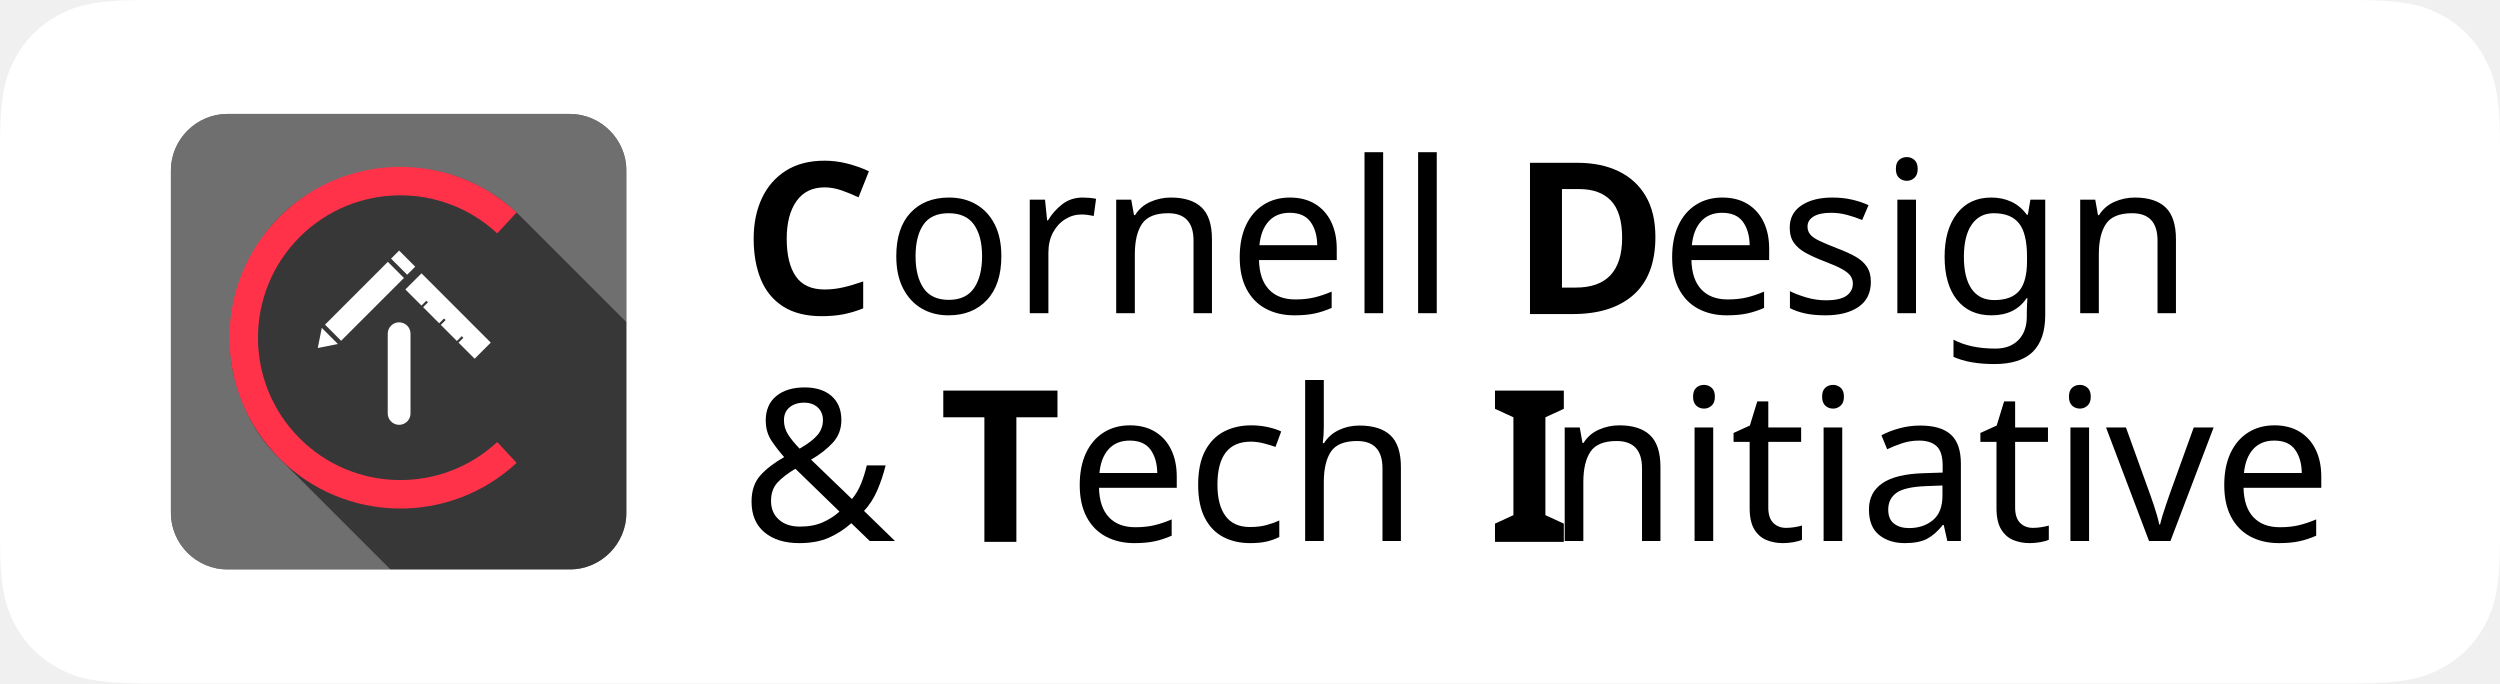
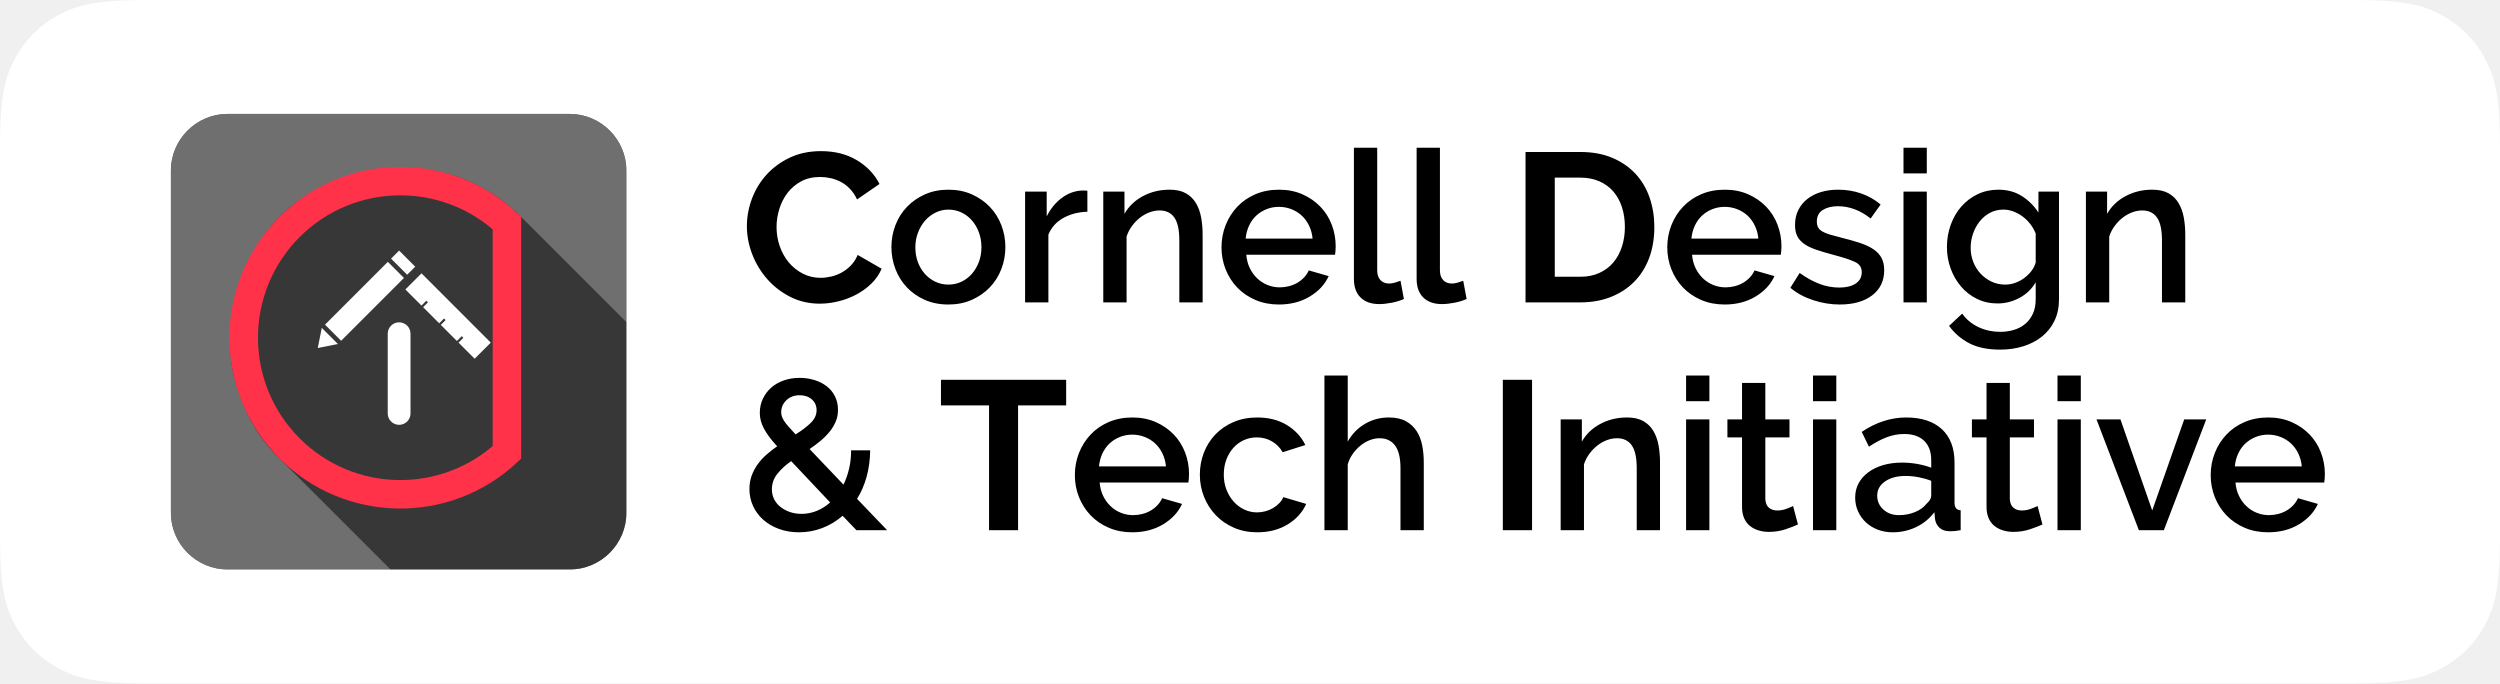
<svg xmlns="http://www.w3.org/2000/svg" xmlns:xlink="http://www.w3.org/1999/xlink" width="4390px" height="1200px" viewBox="0 0 4390 1200" version="1.1">
  <defs>
    <rect id="path-1" x="0" y="0" width="800" height="800" rx="100" />
  </defs>
  <g id="Wordmark-Dark-Text-Rounded" stroke="none" stroke-width="1" fill="none" fill-rule="evenodd">
    <path d="M256.389,-6.72018219e-14 L4133.611,1.03584031e-14 C4222.763,-6.01853049e-15 4255.092,9.283 4287.685,26.713 C4320.277,44.144 4345.856,69.723 4363.287,102.315 C4380.717,134.908 4390,167.237 4390,256.389 L4390,943.611 C4390,1032.763 4380.717,1065.092 4363.287,1097.685 C4345.856,1130.277 4320.277,1155.856 4287.685,1173.287 C4255.092,1190.717 4222.763,1200 4133.611,1200 L256.389,1200 C167.237,1200 134.908,1190.717 102.315,1173.287 C69.723,1155.856 44.144,1130.277 26.713,1097.685 C9.283,1065.092 4.01235366e-15,1032.763 -6.90560205e-15,943.611 L6.90560205e-15,256.389 C-4.01235366e-15,167.237 9.283,134.908 26.713,102.315 C44.144,69.723 69.723,44.144 102.315,26.713 C134.908,9.283 167.237,-5.08248884e-14 256.389,-6.72018219e-14 Z" id="Rectangle" fill="#FFFFFF" />
-     <g id="Wordmark-Light-Text-Padding">
-       <g id="Wordmark-Dark-Text" transform="translate(300, 200)">
-         <g id="Logo-Text---Dark" transform="translate(1000, 0)" fill="#000000" font-family="Raleway-Bold, Raleway" font-size="372" font-weight="bold" letter-spacing="-1.782" line-spacing="400">
-           <text id="Text-Label">
-             <tspan x="1.86" y="351.487">C</tspan>
-             <tspan x="253.41" y="350" font-family="Raleway-SemiBold, Raleway" font-weight="500" letter-spacing="-1.842">ornell </tspan>
-             <tspan x="1353.168" y="351.487" letter-spacing="-1.842">D</tspan>
-             <tspan x="1615.818" y="350" font-family="Raleway-SemiBold, Raleway" font-weight="500" letter-spacing="-1.842">esign</tspan>
-             <tspan x="0" y="750" font-family="Raleway-SemiBold, Raleway" font-weight="500" letter-spacing="-1.842">&amp; </tspan>
-             <tspan x="348.972" y="751.487" letter-spacing="-1.842">T</tspan>
-             <tspan x="575.538" y="750" font-family="Raleway-SemiBold, Raleway" font-weight="500" letter-spacing="-1.842">ech </tspan>
-             <tspan x="1313.287" y="751.487" letter-spacing="-1.842">I</tspan>
-             <tspan x="1415.977" y="750" font-family="Raleway-SemiBold, Raleway" font-weight="500" letter-spacing="-1.842">nitiative</tspan>
-           </text>
+     <g id="Wordmark-Light-Text-Transparent">
+       <g id="Wordmark-Dark-Text-No-Padding" transform="translate(300, 200)">
+         <g id="Logo-Text---Dark" transform="translate(1000, 0)" fill="#000000" fill-rule="evenodd">
+           <path d="M11.532,197.08 C11.532,180.96 14.446,165.026 20.274,149.278 C26.102,133.53 34.596,119.456 45.756,107.056 C56.916,94.656 70.556,84.612 86.676,76.924 C102.796,69.236 121.148,65.392 141.732,65.392 C166.036,65.392 187.054,70.724 204.786,81.388 C222.518,92.052 235.724,105.94 244.404,123.052 L204.972,150.208 C201.5,142.768 197.284,136.506 192.324,131.422 C187.364,126.338 182.032,122.308 176.328,119.332 C170.624,116.356 164.672,114.186 158.472,112.822 C152.272,111.458 146.196,110.776 140.244,110.776 C127.348,110.776 116.126,113.38 106.578,118.588 C97.03,123.796 89.094,130.554 82.77,138.862 C76.446,147.17 71.672,156.594 68.448,167.134 C65.224,177.674 63.612,188.152 63.612,198.568 C63.612,210.224 65.472,221.446 69.192,232.234 C72.912,243.022 78.182,252.508 85.002,260.692 C91.822,268.876 100.006,275.448 109.554,280.408 C119.102,285.368 129.58,287.848 140.988,287.848 C146.94,287.848 153.14,287.104 159.588,285.616 C166.036,284.128 172.174,281.772 178.002,278.548 C183.83,275.324 189.224,271.17 194.184,266.086 C199.144,261.002 203.112,254.864 206.088,247.672 L248.124,271.852 C243.908,281.772 237.894,290.514 230.082,298.078 C222.27,305.642 213.466,312.028 203.67,317.236 C193.874,322.444 183.396,326.412 172.236,329.14 C161.076,331.868 150.164,333.232 139.5,333.232 C120.652,333.232 103.416,329.264 87.792,321.328 C72.168,313.392 58.714,303.038 47.43,290.266 C36.146,277.494 27.342,262.986 21.018,246.742 C14.694,230.498 11.532,213.944 11.532,197.08 Z M365.382,334.72 C350.005,334.72 336.18,331.992 323.904,326.536 C311.627,321.08 301.15,313.764 292.469,304.588 C283.789,295.412 277.094,284.686 272.382,272.41 C267.669,260.134 265.313,247.3 265.313,233.908 C265.313,220.516 267.669,207.682 272.382,195.406 C277.094,183.13 283.851,172.404 292.656,163.228 C301.46,154.052 311.999,146.736 324.276,141.28 C336.552,135.824 350.253,133.096 365.382,133.096 C380.51,133.096 394.211,135.824 406.488,141.28 C418.764,146.736 429.303,154.052 438.108,163.228 C446.912,172.404 453.669,183.13 458.382,195.406 C463.094,207.682 465.45,220.516 465.45,233.908 C465.45,247.3 463.094,260.134 458.382,272.41 C453.669,284.686 446.912,295.412 438.108,304.588 C429.303,313.764 418.764,321.08 406.488,326.536 C394.211,331.992 380.51,334.72 365.382,334.72 Z M307.349,234.28 C307.349,243.704 308.837,252.384 311.813,260.32 C314.79,268.256 318.881,275.138 324.089,280.966 C329.298,286.794 335.435,291.382 342.503,294.73 C349.572,298.078 357.197,299.752 365.382,299.752 C373.566,299.752 381.191,298.078 388.26,294.73 C395.328,291.382 401.465,286.732 406.673,280.78 C411.882,274.828 415.973,267.884 418.95,259.948 C421.926,252.012 423.413,243.332 423.413,233.908 C423.413,224.732 421.926,216.114 418.95,208.054 C415.973,199.994 411.882,192.988 406.673,187.036 C401.465,181.084 395.328,176.434 388.26,173.086 C381.191,169.738 373.566,168.064 365.382,168.064 C357.445,168.064 349.944,169.8 342.875,173.272 C335.807,176.744 329.67,181.456 324.462,187.408 C319.253,193.36 315.1,200.366 312,208.426 C308.899,216.486 307.349,225.104 307.349,234.28 Z M609.432,171.784 C593.56,172.28 579.486,175.938 567.21,182.758 C554.934,189.578 546.192,199.312 540.984,211.96 L540.984,331 L500.064,331 L500.064,136.444 L538.008,136.444 L538.008,179.968 C544.704,166.576 553.446,155.85 564.234,147.79 C575.022,139.73 586.616,135.328 599.016,134.584 L605.154,134.584 C606.766,134.584 608.192,134.708 609.432,134.956 L609.432,171.784 Z M811.818,331 L770.898,331 L770.898,222.004 C770.898,203.652 767.984,190.322 762.156,182.014 C756.328,173.706 747.71,169.552 736.302,169.552 C730.35,169.552 724.398,170.668 718.446,172.9 C712.494,175.132 706.914,178.294 701.706,182.386 C696.498,186.478 691.848,191.314 687.756,196.894 C683.664,202.474 680.502,208.612 678.27,215.308 L678.27,331 L637.35,331 L637.35,136.444 L674.55,136.444 L674.55,175.504 C681.99,162.36 692.778,152.006 706.914,144.442 C721.05,136.878 736.674,133.096 753.786,133.096 C765.442,133.096 774.99,135.204 782.43,139.42 C789.87,143.636 795.76,149.402 800.1,156.718 C804.44,164.034 807.478,172.466 809.214,182.014 C810.95,191.562 811.818,201.668 811.818,212.332 L811.818,331 Z M945.756,334.72 C930.628,334.72 916.864,332.054 904.464,326.722 C892.064,321.39 881.462,314.136 872.658,304.96 C863.854,295.784 857.034,285.12 852.198,272.968 C847.362,260.816 844.944,247.92 844.944,234.28 C844.944,220.64 847.362,207.682 852.198,195.406 C857.034,183.13 863.854,172.342 872.658,163.042 C881.462,153.742 892.064,146.426 904.464,141.094 C916.864,135.762 930.752,133.096 946.128,133.096 C961.256,133.096 974.958,135.824 987.234,141.28 C999.51,146.736 1009.988,153.99 1018.668,163.042 C1027.348,172.094 1033.982,182.634 1038.57,194.662 C1043.158,206.69 1045.452,219.276 1045.452,232.42 C1045.452,235.396 1045.328,238.186 1045.08,240.79 C1044.832,243.394 1044.584,245.564 1044.336,247.3 L888.468,247.3 C889.212,255.98 891.258,263.792 894.606,270.736 C897.954,277.68 902.294,283.694 907.626,288.778 C912.958,293.862 919.034,297.768 925.854,300.496 C932.674,303.224 939.804,304.588 947.244,304.588 C952.7,304.588 958.094,303.906 963.426,302.542 C968.758,301.178 973.656,299.194 978.12,296.59 C982.584,293.986 986.552,290.824 990.024,287.104 C993.496,283.384 996.224,279.292 998.208,274.828 L1033.176,284.872 C1026.48,299.504 1015.382,311.47 999.882,320.77 C984.382,330.07 966.34,334.72 945.756,334.72 Z M1004.904,219.028 C1004.16,210.844 1002.114,203.28 998.766,196.336 C995.418,189.392 991.14,183.502 985.932,178.666 C980.724,173.83 974.648,170.048 967.704,167.32 C960.76,164.592 953.444,163.228 945.756,163.228 C938.068,163.228 930.814,164.592 923.994,167.32 C917.174,170.048 911.16,173.83 905.952,178.666 C900.744,183.502 896.528,189.392 893.304,196.336 C890.08,203.28 888.096,210.844 887.352,219.028 L1004.904,219.028 Z M1077.462,59.44 L1118.382,59.44 L1118.382,274.828 C1118.382,282.02 1120.242,287.662 1123.962,291.754 C1127.682,295.846 1132.89,297.892 1139.586,297.892 C1142.314,297.892 1145.476,297.396 1149.072,296.404 C1152.668,295.412 1156.078,294.296 1159.302,293.056 L1165.254,325.048 C1159.302,327.776 1152.234,329.946 1144.05,331.558 C1135.866,333.17 1128.55,333.976 1122.102,333.976 C1107.966,333.976 1096.992,330.132 1089.18,322.444 C1081.368,314.756 1077.462,303.844 1077.462,289.708 L1077.462,59.44 Z M1187.592,59.44 L1228.512,59.44 L1228.512,274.828 C1228.512,282.02 1230.372,287.662 1234.092,291.754 C1237.812,295.846 1243.02,297.892 1249.716,297.892 C1252.444,297.892 1255.606,297.396 1259.202,296.404 C1262.798,295.412 1266.208,294.296 1269.432,293.056 L1275.384,325.048 C1269.432,327.776 1262.364,329.946 1254.18,331.558 C1245.996,333.17 1238.68,333.976 1232.232,333.976 C1218.096,333.976 1207.122,330.132 1199.31,322.444 C1191.498,314.756 1187.592,303.844 1187.592,289.708 L1187.592,59.44 Z M1378.836,331 L1378.836,66.88 L1474.812,66.88 C1496.388,66.88 1515.298,70.352 1531.542,77.296 C1547.786,84.24 1561.364,93.664 1572.276,105.568 C1583.188,117.472 1591.372,131.422 1596.828,147.418 C1602.284,163.414 1605.012,180.464 1605.012,198.568 C1605.012,218.656 1601.974,236.822 1595.898,253.066 C1589.822,269.31 1581.08,283.198 1569.672,294.73 C1558.264,306.262 1544.562,315.19 1528.566,321.514 C1512.57,327.838 1494.652,331 1474.812,331 L1378.836,331 Z M1553.304,198.568 C1553.304,185.92 1551.568,174.264 1548.096,163.6 C1544.624,152.936 1539.54,143.76 1532.844,136.072 C1526.148,128.384 1517.902,122.432 1508.106,118.216 C1498.31,114 1487.212,111.892 1474.812,111.892 L1430.172,111.892 L1430.172,285.988 L1474.812,285.988 C1487.46,285.988 1498.682,283.756 1508.478,279.292 C1518.274,274.828 1526.458,268.69 1533.03,260.878 C1539.602,253.066 1544.624,243.828 1548.096,233.164 C1551.568,222.5 1553.304,210.968 1553.304,198.568 Z M1728.534,334.72 C1713.406,334.72 1699.642,332.054 1687.242,326.722 C1674.842,321.39 1664.24,314.136 1655.436,304.96 C1646.632,295.784 1639.812,285.12 1634.976,272.968 C1630.14,260.816 1627.722,247.92 1627.722,234.28 C1627.722,220.64 1630.14,207.682 1634.976,195.406 C1639.812,183.13 1646.632,172.342 1655.436,163.042 C1664.24,153.742 1674.842,146.426 1687.242,141.094 C1699.642,135.762 1713.53,133.096 1728.906,133.096 C1744.034,133.096 1757.736,135.824 1770.012,141.28 C1782.288,146.736 1792.766,153.99 1801.446,163.042 C1810.126,172.094 1816.76,182.634 1821.348,194.662 C1825.936,206.69 1828.23,219.276 1828.23,232.42 C1828.23,235.396 1828.106,238.186 1827.858,240.79 C1827.61,243.394 1827.362,245.564 1827.114,247.3 L1671.246,247.3 C1671.99,255.98 1674.036,263.792 1677.384,270.736 C1680.732,277.68 1685.072,283.694 1690.404,288.778 C1695.736,293.862 1701.812,297.768 1708.632,300.496 C1715.452,303.224 1722.582,304.588 1730.022,304.588 C1735.478,304.588 1740.872,303.906 1746.204,302.542 C1751.536,301.178 1756.434,299.194 1760.898,296.59 C1765.362,293.986 1769.33,290.824 1772.802,287.104 C1776.274,283.384 1779.002,279.292 1780.986,274.828 L1815.954,284.872 C1809.258,299.504 1798.16,311.47 1782.66,320.77 C1767.16,330.07 1749.118,334.72 1728.534,334.72 Z M1787.682,219.028 C1786.938,210.844 1784.892,203.28 1781.544,196.336 C1778.196,189.392 1773.918,183.502 1768.71,178.666 C1763.502,173.83 1757.426,170.048 1750.482,167.32 C1743.538,164.592 1736.222,163.228 1728.534,163.228 C1720.846,163.228 1713.592,164.592 1706.772,167.32 C1699.952,170.048 1693.938,173.83 1688.73,178.666 C1683.522,183.502 1679.306,189.392 1676.082,196.336 C1672.858,203.28 1670.874,210.844 1670.13,219.028 L1787.682,219.028 Z M1930.548,334.72 C1914.924,334.72 1899.362,332.178 1883.862,327.094 C1868.362,322.01 1855.032,314.756 1843.872,305.332 L1860.24,279.292 C1871.896,287.724 1883.428,294.11 1894.836,298.45 C1906.244,302.79 1917.9,304.96 1929.804,304.96 C1941.956,304.96 1951.566,302.604 1958.634,297.892 C1965.702,293.18 1969.236,286.484 1969.236,277.804 C1969.236,269.62 1965.268,263.668 1957.332,259.948 C1949.396,256.228 1936.996,252.136 1920.132,247.672 C1907.98,244.448 1897.564,241.348 1888.884,238.372 C1880.204,235.396 1873.136,231.924 1867.68,227.956 C1862.224,223.988 1858.256,219.4 1855.776,214.192 C1853.296,208.984 1852.056,202.66 1852.056,195.22 C1852.056,185.3 1853.978,176.496 1857.822,168.808 C1861.666,161.12 1866.998,154.61 1873.818,149.278 C1880.638,143.946 1888.636,139.916 1897.812,137.188 C1906.988,134.46 1916.908,133.096 1927.572,133.096 C1942.204,133.096 1955.844,135.328 1968.492,139.792 C1981.14,144.256 1992.424,150.704 2002.344,159.136 L1984.86,183.688 C1966.756,169.304 1947.536,162.112 1927.2,162.112 C1916.784,162.112 1908.042,164.282 1900.974,168.622 C1893.906,172.962 1890.372,179.844 1890.372,189.268 C1890.372,193.236 1891.116,196.584 1892.604,199.312 C1894.092,202.04 1896.51,204.396 1899.858,206.38 C1903.206,208.364 1907.546,210.162 1912.878,211.774 C1918.21,213.386 1924.844,215.184 1932.78,217.168 C1945.924,220.392 1957.27,223.616 1966.818,226.84 C1976.366,230.064 1984.24,233.846 1990.44,238.186 C1996.64,242.526 2001.228,247.61 2004.204,253.438 C2007.18,259.266 2008.668,266.272 2008.668,274.456 C2008.668,293.056 2001.662,307.75 1987.65,318.538 C1973.638,329.326 1954.604,334.72 1930.548,334.72 Z M2042.538,331 L2042.538,136.444 L2083.458,136.444 L2083.458,331 L2042.538,331 Z M2042.538,104.452 L2042.538,59.44 L2083.458,59.44 L2083.458,104.452 L2042.538,104.452 Z M2207.724,332.86 C2194.58,332.86 2182.552,330.194 2171.64,324.862 C2160.728,319.53 2151.366,312.276 2143.554,303.1 C2135.742,293.924 2129.666,283.384 2125.326,271.48 C2120.986,259.576 2118.816,247.052 2118.816,233.908 C2118.816,220.02 2121.048,206.938 2125.512,194.662 C2129.976,182.386 2136.176,171.722 2144.112,162.67 C2152.048,153.618 2161.534,146.426 2172.57,141.094 C2183.606,135.762 2195.82,133.096 2209.212,133.096 C2224.836,133.096 2238.538,136.816 2250.318,144.256 C2262.098,151.696 2271.832,161.368 2279.52,173.272 L2279.52,136.444 L2315.604,136.444 L2315.604,325.42 C2315.604,339.556 2313,352.08 2307.792,362.992 C2302.584,373.904 2295.33,383.142 2286.03,390.706 C2276.73,398.27 2265.756,404.036 2253.108,408.004 C2240.46,411.972 2226.82,413.956 2212.188,413.956 C2190.612,413.956 2172.694,410.298 2158.434,402.982 C2144.174,395.666 2132.208,385.436 2122.536,372.292 L2145.6,350.716 C2153.04,361.132 2162.65,369.068 2174.43,374.524 C2186.21,379.98 2198.796,382.708 2212.188,382.708 C2220.62,382.708 2228.618,381.592 2236.182,379.36 C2243.746,377.128 2250.38,373.656 2256.084,368.944 C2261.788,364.232 2266.314,358.28 2269.662,351.088 C2273.01,343.896 2274.684,335.34 2274.684,325.42 L2274.684,295.66 C2267.74,307.564 2258.192,316.74 2246.04,323.188 C2233.888,329.636 2221.116,332.86 2207.724,332.86 Z M2221.116,299.752 C2227.316,299.752 2233.268,298.698 2238.972,296.59 C2244.676,294.482 2249.946,291.63 2254.782,288.034 C2259.618,284.438 2263.772,280.346 2267.244,275.758 C2270.716,271.17 2273.196,266.272 2274.684,261.064 L2274.684,210.1 C2272.204,203.9 2268.98,198.258 2265.012,193.174 C2261.044,188.09 2256.518,183.688 2251.434,179.968 C2246.35,176.248 2240.956,173.334 2235.252,171.226 C2229.548,169.118 2223.844,168.064 2218.14,168.064 C2209.212,168.064 2201.214,169.986 2194.146,173.83 C2187.078,177.674 2181.064,182.758 2176.104,189.082 C2171.144,195.406 2167.3,202.536 2164.572,210.472 C2161.844,218.408 2160.48,226.592 2160.48,235.024 C2160.48,243.952 2162.03,252.322 2165.13,260.134 C2168.23,267.946 2172.508,274.766 2177.964,280.594 C2183.42,286.422 2189.806,291.072 2197.122,294.544 C2204.438,298.016 2212.436,299.752 2221.116,299.752 Z M2537.334,331 L2496.414,331 L2496.414,222.004 C2496.414,203.652 2493.501,190.322 2487.673,182.014 C2481.844,173.706 2473.227,169.552 2461.818,169.552 C2455.866,169.552 2449.915,170.668 2443.963,172.9 C2438.01,175.132 2432.431,178.294 2427.222,182.386 C2422.014,186.478 2417.365,191.314 2413.273,196.894 C2409.18,202.474 2406.019,208.612 2403.787,215.308 L2403.787,331 L2362.867,331 L2362.867,136.444 L2400.066,136.444 L2400.066,175.504 C2407.507,162.36 2418.294,152.006 2432.43,144.442 C2446.567,136.878 2462.19,133.096 2479.302,133.096 C2490.959,133.096 2500.506,135.204 2507.947,139.42 C2515.387,143.636 2521.276,149.402 2525.617,156.718 C2529.957,164.034 2532.994,172.466 2534.731,182.014 C2536.466,191.562 2537.334,201.668 2537.334,212.332 L2537.334,331 Z M203.856,731 L179.676,705.704 C168.764,715.128 156.798,722.32 143.778,727.28 C130.758,732.24 117.18,734.72 103.044,734.72 C90.148,734.72 78.368,732.736 67.704,728.768 C57.04,724.8 47.864,719.406 40.176,712.586 C32.488,705.766 26.536,697.706 22.32,688.406 C18.104,679.106 15.996,669.248 15.996,658.832 C15.996,650.4 17.298,642.588 19.902,635.396 C22.506,628.204 26.04,621.508 30.504,615.308 C34.968,609.108 40.176,603.404 46.128,598.196 C52.08,592.988 58.28,588.152 64.728,583.688 C59.024,577.488 54.25,571.784 50.406,566.576 C46.562,561.368 43.462,556.47 41.106,551.882 C38.75,547.294 37.014,542.83 35.898,538.49 C34.782,534.15 34.224,529.624 34.224,524.912 C34.224,515.984 36.022,507.738 39.618,500.174 C43.214,492.61 48.112,486.1 54.312,480.644 C60.512,475.188 67.89,470.972 76.446,467.996 C85.002,465.02 94.24,463.532 104.16,463.532 C113.088,463.532 121.644,464.772 129.828,467.252 C138.012,469.732 145.204,473.328 151.404,478.04 C157.604,482.752 162.502,488.642 166.098,495.71 C169.694,502.778 171.492,510.776 171.492,519.704 C171.492,527.144 170.19,533.964 167.586,540.164 C164.982,546.364 161.448,552.254 156.984,557.834 C152.52,563.414 147.25,568.746 141.174,573.83 C135.098,578.914 128.588,583.812 121.644,588.524 L181.164,651.02 C185.38,642.34 188.666,632.978 191.022,622.934 C193.378,612.89 194.556,602.164 194.556,590.756 L228.036,590.756 C227.788,607.62 225.68,623.182 221.712,637.442 C217.744,651.702 212.164,664.536 204.972,675.944 L257.796,731 L203.856,731 Z M107.508,702.356 C116.684,702.356 125.55,700.62 134.106,697.148 C142.662,693.676 150.536,688.716 157.728,682.268 L89.28,609.728 C79.112,616.92 70.928,624.484 64.728,632.42 C58.528,640.356 55.428,649.284 55.428,659.204 C55.428,665.652 56.792,671.542 59.52,676.874 C62.248,682.206 66.03,686.732 70.866,690.452 C75.702,694.172 81.22,697.086 87.42,699.194 C93.62,701.302 100.316,702.356 107.508,702.356 Z M71.796,523.796 C71.796,526.276 72.168,528.694 72.912,531.05 C73.656,533.406 74.958,536.072 76.818,539.048 C78.678,542.024 81.282,545.372 84.63,549.092 C87.978,552.812 92.132,557.4 97.092,562.856 C108.5,555.664 117.49,548.782 124.062,542.21 C130.634,535.638 133.92,528.384 133.92,520.448 C133.92,512.512 131.13,506.126 125.55,501.29 C119.97,496.454 112.84,494.036 104.16,494.036 C94.736,494.036 86.986,496.95 80.91,502.778 C74.834,508.606 71.796,515.612 71.796,523.796 Z M572.172,511.892 L487.728,511.892 L487.728,731 L436.764,731 L436.764,511.892 L352.32,511.892 L352.32,466.88 L572.172,466.88 L572.172,511.892 Z M688.254,734.72 C673.126,734.72 659.362,732.054 646.962,726.722 C634.562,721.39 623.96,714.136 615.156,704.96 C606.352,695.784 599.532,685.12 594.696,672.968 C589.86,660.816 587.442,647.92 587.442,634.28 C587.442,620.64 589.86,607.682 594.696,595.406 C599.532,583.13 606.352,572.342 615.156,563.042 C623.96,553.742 634.562,546.426 646.962,541.094 C659.362,535.762 673.25,533.096 688.626,533.096 C703.754,533.096 717.456,535.824 729.732,541.28 C742.008,546.736 752.486,553.99 761.166,563.042 C769.846,572.094 776.48,582.634 781.068,594.662 C785.656,606.69 787.95,619.276 787.95,632.42 C787.95,635.396 787.826,638.186 787.578,640.79 C787.33,643.394 787.082,645.564 786.834,647.3 L630.966,647.3 C631.71,655.98 633.756,663.792 637.104,670.736 C640.452,677.68 644.792,683.694 650.124,688.778 C655.456,693.862 661.532,697.768 668.352,700.496 C675.172,703.224 682.302,704.588 689.742,704.588 C695.198,704.588 700.592,703.906 705.924,702.542 C711.256,701.178 716.154,699.194 720.618,696.59 C725.082,693.986 729.05,690.824 732.522,687.104 C735.994,683.384 738.722,679.292 740.706,674.828 L775.674,684.872 C768.978,699.504 757.88,711.47 742.38,720.77 C726.88,730.07 708.838,734.72 688.254,734.72 Z M747.402,619.028 C746.658,610.844 744.612,603.28 741.264,596.336 C737.916,589.392 733.638,583.502 728.43,578.666 C723.222,573.83 717.146,570.048 710.202,567.32 C703.258,564.592 695.942,563.228 688.254,563.228 C680.566,563.228 673.312,564.592 666.492,567.32 C659.672,570.048 653.658,573.83 648.45,578.666 C643.242,583.502 639.026,589.392 635.802,596.336 C632.578,603.28 630.594,610.844 629.85,619.028 L747.402,619.028 Z M806.94,633.536 C806.94,619.896 809.296,607 814.008,594.848 C818.72,582.696 825.478,572.032 834.282,562.856 C843.086,553.68 853.688,546.426 866.088,541.094 C878.488,535.762 892.376,533.096 907.752,533.096 C927.84,533.096 945.138,537.498 959.646,546.302 C974.154,555.106 985.004,566.824 992.196,581.456 L952.392,594.104 C947.68,585.92 941.356,579.534 933.42,574.946 C925.484,570.358 916.68,568.064 907.008,568.064 C898.824,568.064 891.198,569.676 884.13,572.9 C877.062,576.124 870.924,580.65 865.716,586.478 C860.508,592.306 856.416,599.188 853.44,607.124 C850.464,615.06 848.976,623.864 848.976,633.536 C848.976,642.96 850.526,651.702 853.626,659.762 C856.726,667.822 860.942,674.828 866.274,680.78 C871.606,686.732 877.806,691.382 884.874,694.73 C891.942,698.078 899.444,699.752 907.38,699.752 C912.34,699.752 917.3,699.07 922.26,697.706 C927.22,696.342 931.746,694.42 935.838,691.94 C939.93,689.46 943.526,686.608 946.626,683.384 C949.726,680.16 952.02,676.688 953.508,672.968 L993.684,684.872 C987.236,699.504 976.448,711.47 961.32,720.77 C946.192,730.07 928.336,734.72 907.752,734.72 C892.624,734.72 878.86,731.992 866.46,726.536 C854.06,721.08 843.458,713.702 834.654,704.402 C825.85,695.102 819.03,684.376 814.194,672.224 C809.358,660.072 806.94,647.176 806.94,633.536 Z M1200.162,731 L1159.242,731 L1159.242,622.004 C1159.242,604.148 1156.08,590.942 1149.756,582.386 C1143.432,573.83 1134.318,569.552 1122.414,569.552 C1116.71,569.552 1111.006,570.668 1105.302,572.9 C1099.598,575.132 1094.204,578.294 1089.12,582.386 C1084.036,586.478 1079.51,591.314 1075.542,596.894 C1071.574,602.474 1068.598,608.612 1066.614,615.308 L1066.614,731 L1025.694,731 L1025.694,459.44 L1066.614,459.44 L1066.614,575.504 C1074.054,562.112 1084.16,551.696 1096.932,544.256 C1109.704,536.816 1123.654,533.096 1138.782,533.096 C1150.934,533.096 1160.916,535.266 1168.728,539.606 C1176.54,543.946 1182.802,549.712 1187.514,556.904 C1192.226,564.096 1195.512,572.466 1197.372,582.014 C1199.232,591.562 1200.162,601.668 1200.162,612.332 L1200.162,731 Z M1338.955,731 L1338.955,466.88 L1390.291,466.88 L1390.291,731 L1338.955,731 Z M1614.997,731 L1574.077,731 L1574.077,622.004 C1574.077,603.652 1571.163,590.322 1565.335,582.014 C1559.507,573.706 1550.889,569.552 1539.481,569.552 C1533.529,569.552 1527.577,570.668 1521.625,572.9 C1515.673,575.132 1510.093,578.294 1504.885,582.386 C1499.677,586.478 1495.027,591.314 1490.935,596.894 C1486.843,602.474 1483.681,608.612 1481.449,615.308 L1481.449,731 L1440.529,731 L1440.529,536.444 L1477.729,536.444 L1477.729,575.504 C1485.169,562.36 1495.957,552.006 1510.093,544.442 C1524.229,536.878 1539.853,533.096 1556.965,533.096 C1568.621,533.096 1578.169,535.204 1585.609,539.42 C1593.049,543.636 1598.939,549.402 1603.279,556.718 C1607.619,564.034 1610.657,572.466 1612.393,582.014 C1614.129,591.562 1614.997,601.668 1614.997,612.332 L1614.997,731 Z M1660.771,731 L1660.771,536.444 L1701.691,536.444 L1701.691,731 L1660.771,731 Z M1660.771,504.452 L1660.771,459.44 L1701.691,459.44 L1701.691,504.452 L1660.771,504.452 Z M1857.205,720.956 C1851.997,723.436 1844.805,726.226 1835.629,729.326 C1826.453,732.426 1816.657,733.976 1806.241,733.976 C1799.793,733.976 1793.717,733.108 1788.013,731.372 C1782.309,729.636 1777.287,727.032 1772.947,723.56 C1768.607,720.088 1765.197,715.562 1762.717,709.982 C1760.237,704.402 1758.997,697.644 1758.997,689.708 L1758.997,568.064 L1733.329,568.064 L1733.329,536.444 L1758.997,536.444 L1758.997,472.46 L1799.917,472.46 L1799.917,536.444 L1842.325,536.444 L1842.325,568.064 L1799.917,568.064 L1799.917,676.688 C1800.413,683.632 1802.583,688.654 1806.427,691.754 C1810.271,694.854 1815.045,696.404 1820.749,696.404 C1826.453,696.404 1831.909,695.412 1837.117,693.428 C1842.325,691.444 1846.169,689.832 1848.649,688.592 L1857.205,720.956 Z M1883.635,731 L1883.635,536.444 L1924.555,536.444 L1924.555,731 L1883.635,731 Z M1883.635,504.452 L1883.635,459.44 L1924.555,459.44 L1924.555,504.452 L1883.635,504.452 Z M2023.525,734.72 C2014.101,734.72 2005.359,733.17 1997.299,730.07 C1989.239,726.97 1982.295,722.692 1976.467,717.236 C1970.639,711.78 1966.051,705.332 1962.703,697.892 C1959.355,690.452 1957.681,682.392 1957.681,673.712 C1957.681,664.536 1959.665,656.228 1963.633,648.788 C1967.601,641.348 1973.243,634.9 1980.559,629.444 C1987.875,623.988 1996.555,619.772 2006.599,616.796 C2016.643,613.82 2027.741,612.332 2039.893,612.332 C2049.069,612.332 2058.121,613.138 2067.049,614.75 C2075.977,616.362 2084.037,618.532 2091.229,621.26 L2091.229,607.868 C2091.229,593.484 2087.137,582.262 2078.953,574.202 C2070.769,566.142 2058.989,562.112 2043.613,562.112 C2033.197,562.112 2022.967,564.034 2012.923,567.878 C2002.879,571.722 1992.525,577.24 1981.861,584.432 L1969.213,558.392 C1994.261,541.528 2020.301,533.096 2047.333,533.096 C2074.117,533.096 2094.949,539.916 2109.829,553.556 C2124.709,567.196 2132.149,586.788 2132.149,612.332 L2132.149,682.64 C2132.149,691.32 2135.745,695.784 2142.937,696.032 L2142.937,731 C2138.969,731.744 2135.559,732.24 2132.707,732.488 C2129.855,732.736 2127.065,732.86 2124.337,732.86 C2116.401,732.86 2110.263,730.876 2105.923,726.908 C2101.583,722.94 2098.917,717.856 2097.925,711.656 L2096.809,699.38 C2088.129,710.788 2077.403,719.53 2064.631,725.606 C2051.859,731.682 2038.157,734.72 2023.525,734.72 Z M2034.685,704.588 C2044.605,704.588 2053.967,702.79 2062.771,699.194 C2071.575,695.598 2078.457,690.576 2083.417,684.128 C2088.625,679.664 2091.229,674.952 2091.229,669.992 L2091.229,644.324 C2084.285,641.596 2076.907,639.488 2069.095,638 C2061.283,636.512 2053.657,635.768 2046.217,635.768 C2031.585,635.768 2019.619,638.93 2010.319,645.254 C2001.019,651.578 1996.369,659.948 1996.369,670.364 C1996.369,680.036 1999.965,688.158 2007.157,694.73 C2014.349,701.302 2023.525,704.588 2034.685,704.588 Z M2286.547,720.956 C2281.339,723.436 2274.147,726.226 2264.971,729.326 C2255.795,732.426 2245.999,733.976 2235.583,733.976 C2229.135,733.976 2223.059,733.108 2217.355,731.372 C2211.651,729.636 2206.629,727.032 2202.289,723.56 C2197.949,720.088 2194.539,715.562 2192.059,709.982 C2189.579,704.402 2188.339,697.644 2188.339,689.708 L2188.339,568.064 L2162.671,568.064 L2162.671,536.444 L2188.339,536.444 L2188.339,472.46 L2229.259,472.46 L2229.259,536.444 L2271.667,536.444 L2271.667,568.064 L2229.259,568.064 L2229.259,676.688 C2229.755,683.632 2231.925,688.654 2235.769,691.754 C2239.613,694.854 2244.387,696.404 2250.091,696.404 C2255.795,696.404 2261.251,695.412 2266.459,693.428 C2271.667,691.444 2275.511,689.832 2277.991,688.592 L2286.547,720.956 Z M2312.977,731 L2312.977,536.444 L2353.897,536.444 L2353.897,731 L2312.977,731 Z M2312.977,504.452 L2312.977,459.44 L2353.897,459.44 L2353.897,504.452 L2312.977,504.452 Z M2455.843,731 L2381.443,536.444 L2423.479,536.444 L2479.279,696.404 L2535.451,536.444 L2574.139,536.444 L2499.739,731 L2455.843,731 Z M2682.781,734.72 C2667.653,734.72 2653.889,732.054 2641.489,726.722 C2629.089,721.39 2618.487,714.136 2609.683,704.96 C2600.879,695.784 2594.059,685.12 2589.223,672.968 C2584.387,660.816 2581.969,647.92 2581.969,634.28 C2581.969,620.64 2584.387,607.682 2589.223,595.406 C2594.059,583.13 2600.879,572.342 2609.683,563.042 C2618.487,553.742 2629.089,546.426 2641.489,541.094 C2653.889,535.762 2667.777,533.096 2683.153,533.096 C2698.281,533.096 2711.983,535.824 2724.259,541.28 C2736.535,546.736 2747.013,553.99 2755.693,563.042 C2764.373,572.094 2771.007,582.634 2775.595,594.662 C2780.183,606.69 2782.477,619.276 2782.477,632.42 C2782.477,635.396 2782.353,638.186 2782.105,640.79 C2781.857,643.394 2781.609,645.564 2781.361,647.3 L2625.493,647.3 C2626.237,655.98 2628.283,663.792 2631.631,670.736 C2634.979,677.68 2639.319,683.694 2644.651,688.778 C2649.983,693.862 2656.059,697.768 2662.879,700.496 C2669.699,703.224 2676.829,704.588 2684.269,704.588 C2689.725,704.588 2695.119,703.906 2700.451,702.542 C2705.783,701.178 2710.681,699.194 2715.145,696.59 C2719.609,693.986 2723.577,690.824 2727.049,687.104 C2730.521,683.384 2733.249,679.292 2735.233,674.828 L2770.201,684.872 C2763.505,699.504 2752.407,711.47 2736.907,720.77 C2721.407,730.07 2703.365,734.72 2682.781,734.72 Z M2741.929,619.028 C2741.185,610.844 2739.139,603.28 2735.791,596.336 C2732.443,589.392 2728.165,583.502 2722.957,578.666 C2717.749,573.83 2711.673,570.048 2704.729,567.32 C2697.785,564.592 2690.469,563.228 2682.781,563.228 C2675.093,563.228 2667.839,564.592 2661.019,567.32 C2654.199,570.048 2648.185,573.83 2642.977,578.666 C2637.769,583.502 2633.553,589.392 2630.329,596.336 C2627.105,603.28 2625.121,610.844 2624.377,619.028 L2741.929,619.028 Z" id="Outlines" />
        </g>
        <g id="Icon-Rounded">
          <mask id="mask-2" fill="white">
            <use xlink:href="#path-1" />
          </mask>
          <use id="Mask" fill="#6F6F6F" fill-rule="evenodd" xlink:href="#path-1" />
          <g id="Icon" mask="url(#mask-2)">
            <rect id="Base" fill="#6F6F6F" fill-rule="evenodd" x="0" y="0" width="800" height="800" />
            <g id="Glyph-Shadow">
              <path d="M363.653,187.929 L625.096,187.929 L932.166,494.999 L639.236,787.929 L362.612,787.929 C312.074,789.012 261.016,774.697 209.436,744.985 C132.066,700.418 64.209,594.694 63.671,488.641 C63.166,389.055 120.009,294.657 187.729,245.714 C211.694,228.394 238.703,212.812 270.272,203.025 C282.715,199.167 300.161,193.311 324.05,190.604 C339.976,188.799 353.176,187.907 363.653,187.929 Z" id="Shadow" fill="#373737" fill-rule="evenodd" transform="translate(497.9169, 487.9571) rotate(45) translate(-497.9169, -487.9571) " />
              <g id="Glyph-Light">
                <path d="M505.196,401.622 L513.681,393.137 L510.853,390.309 L502.368,398.794 L474.083,370.51 L482.569,362.024 L479.74,359.196 L471.255,367.681 L442.971,339.397 L451.456,330.912 L448.627,328.083 L440.142,336.569 L411.858,308.284 L440.142,280 L561.765,401.622 L533.48,429.907 L505.196,401.622 Z M414.978,282.426 L386.693,254.142 L400.836,240 L429.12,268.284 L414.978,282.426 Z M409.321,288.083 L299.012,398.392 L270.728,370.108 L381.037,259.799 L409.321,288.083 Z M400.858,366 C411.904,366 420.858,374.954 420.858,386 L420.858,526 C420.858,537.046 411.904,546 400.858,546 C389.812,546 380.858,537.046 380.858,526 L380.858,386 C380.858,374.954 389.812,366 400.858,366 Z M258,411.12 L265.071,375.765 L293.355,404.049 L258,411.12 Z" id="Arrow" fill="#FFFFFF" fill-rule="evenodd" />
-                 <path d="M392.829,118.185 C245.663,123.535 128,244.527 128,393 C128,544.878 251.122,668 403,668 C551.473,668 672.465,550.337 677.815,403.171 M392.829,118.185 Z" id="Arc" stroke="#FF324A" stroke-width="50" transform="translate(403, 393) rotate(45) translate(-403, -393) " />
+                 <path d="M392.829,118.185 C245.663,123.535 128,244.527 128,393 C128,544.878 251.122,668 403,668 C551.473,668 672.465,550.337 677.815,403.171 L392.829,118.185 Z" id="Arc" stroke="#FF324A" stroke-width="50" transform="translate(403, 393) rotate(45) translate(-403, -393) " />
              </g>
            </g>
          </g>
        </g>
      </g>
    </g>
  </g>
</svg>
